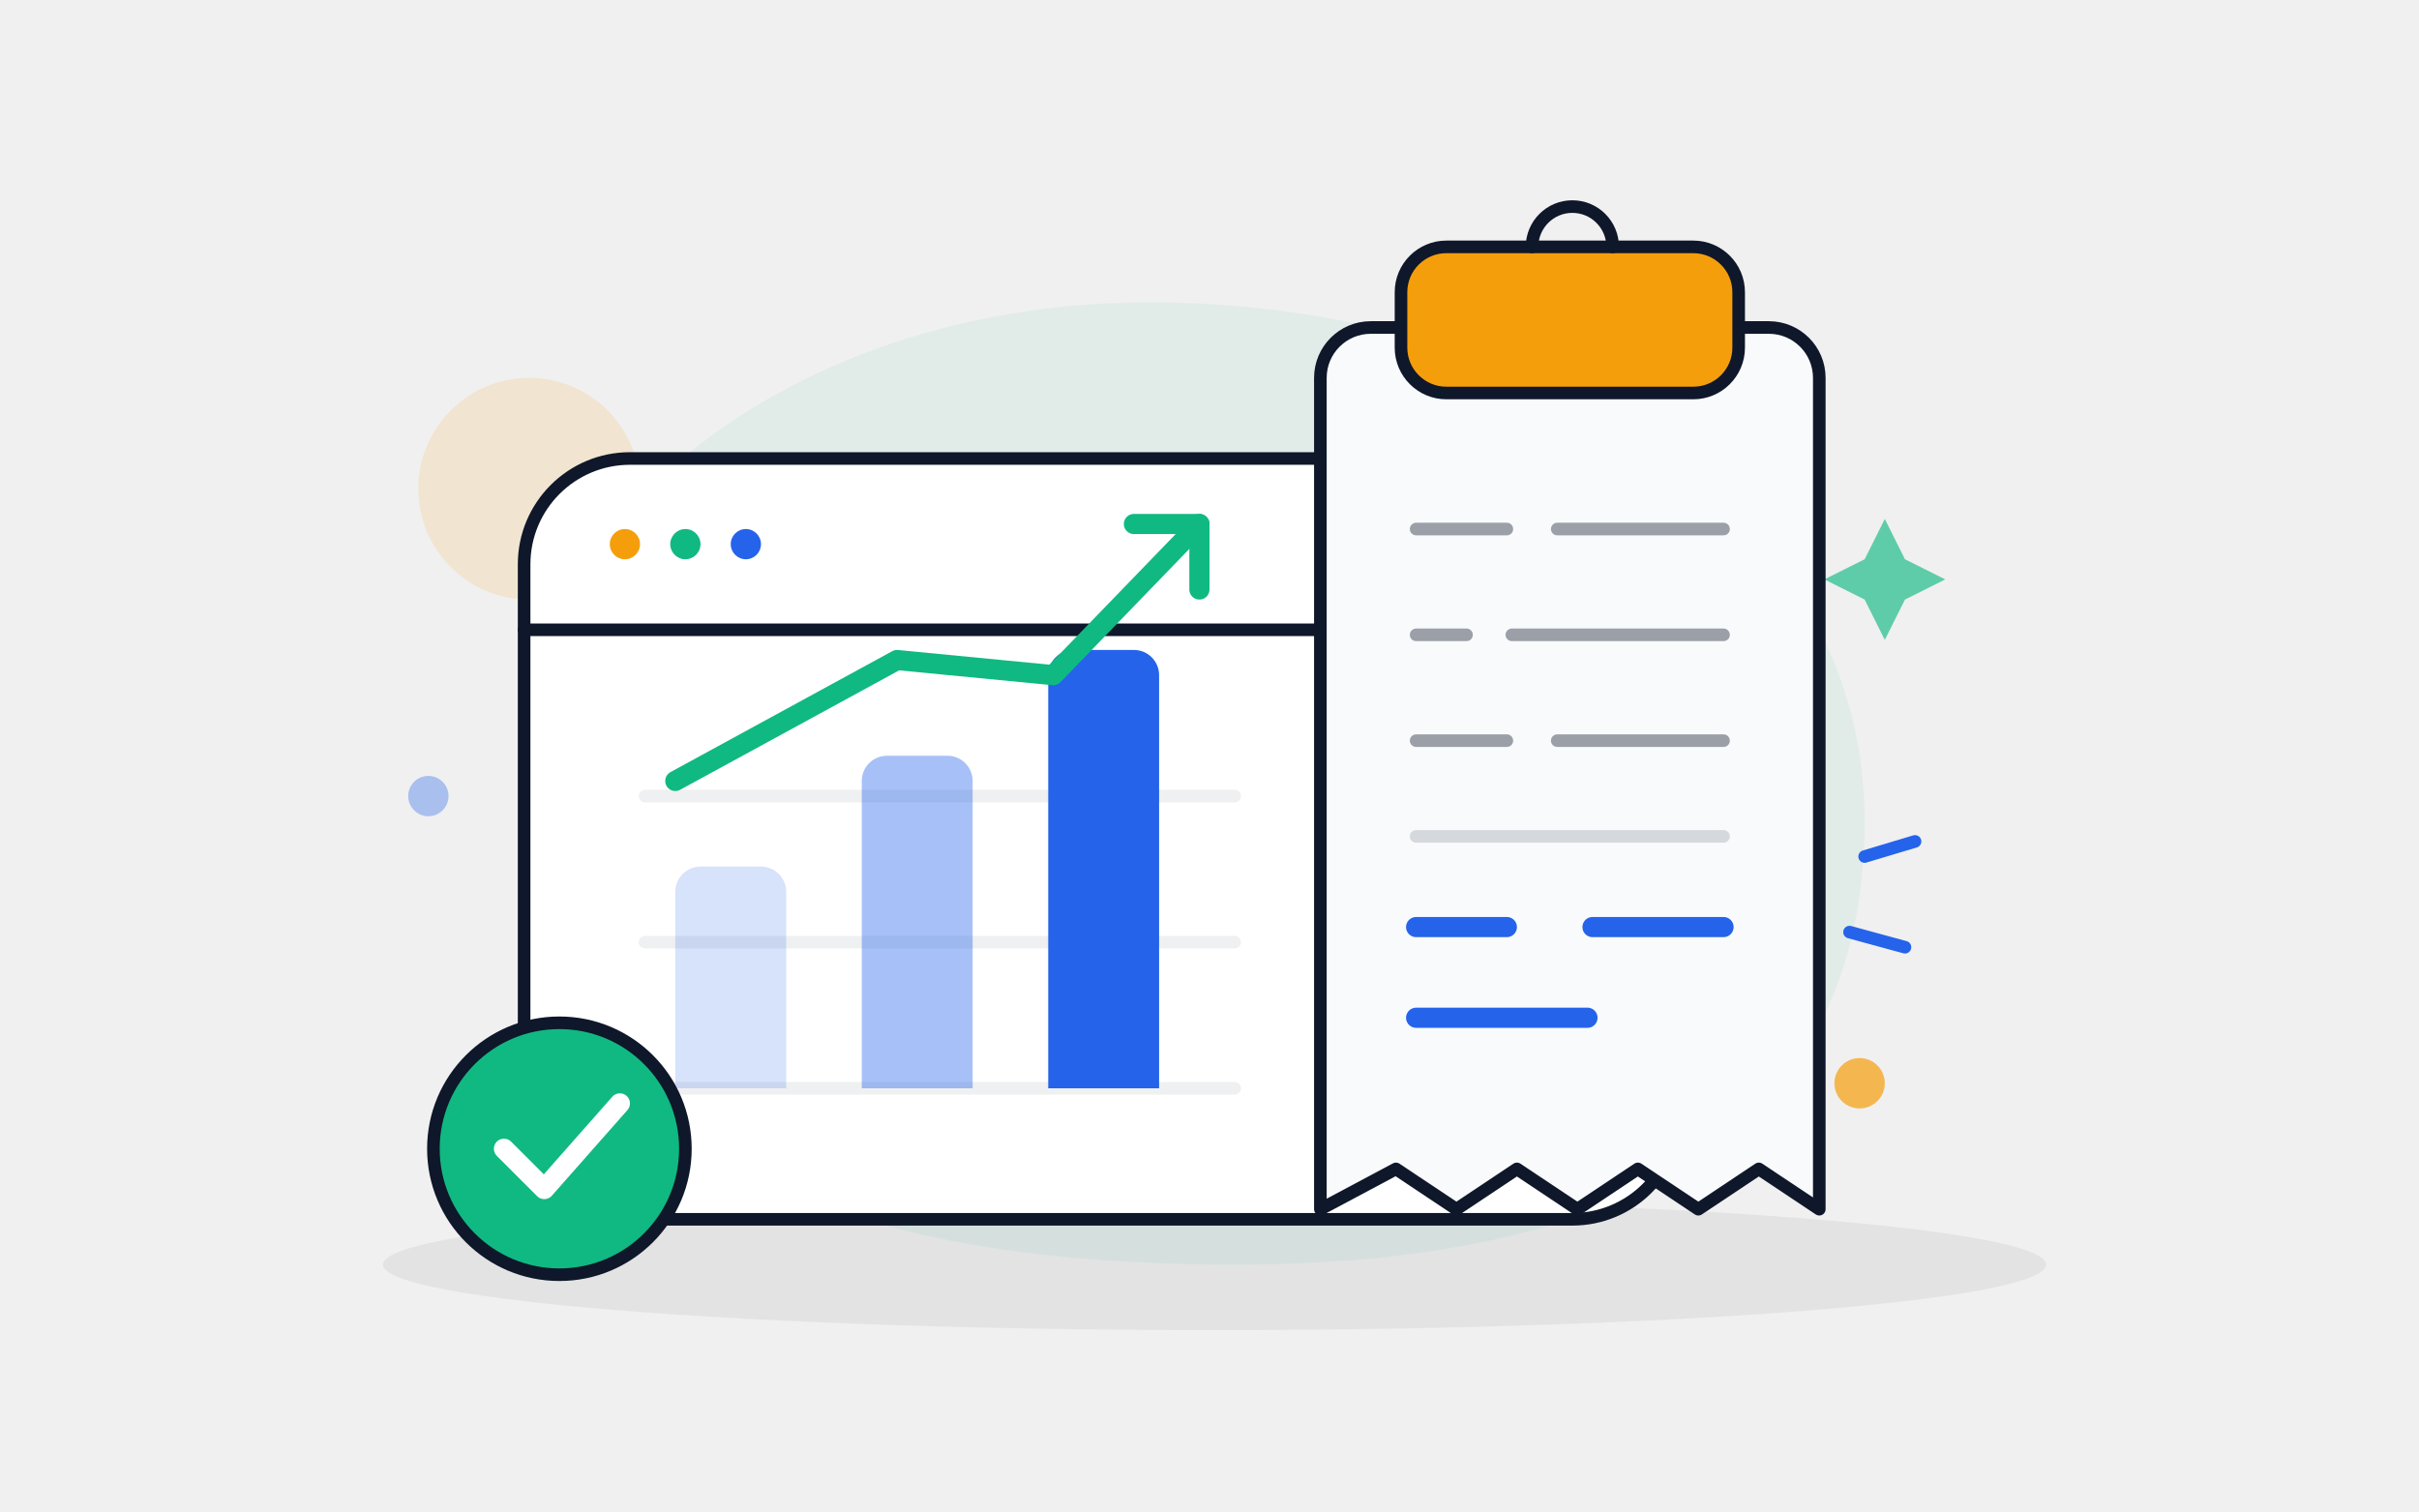
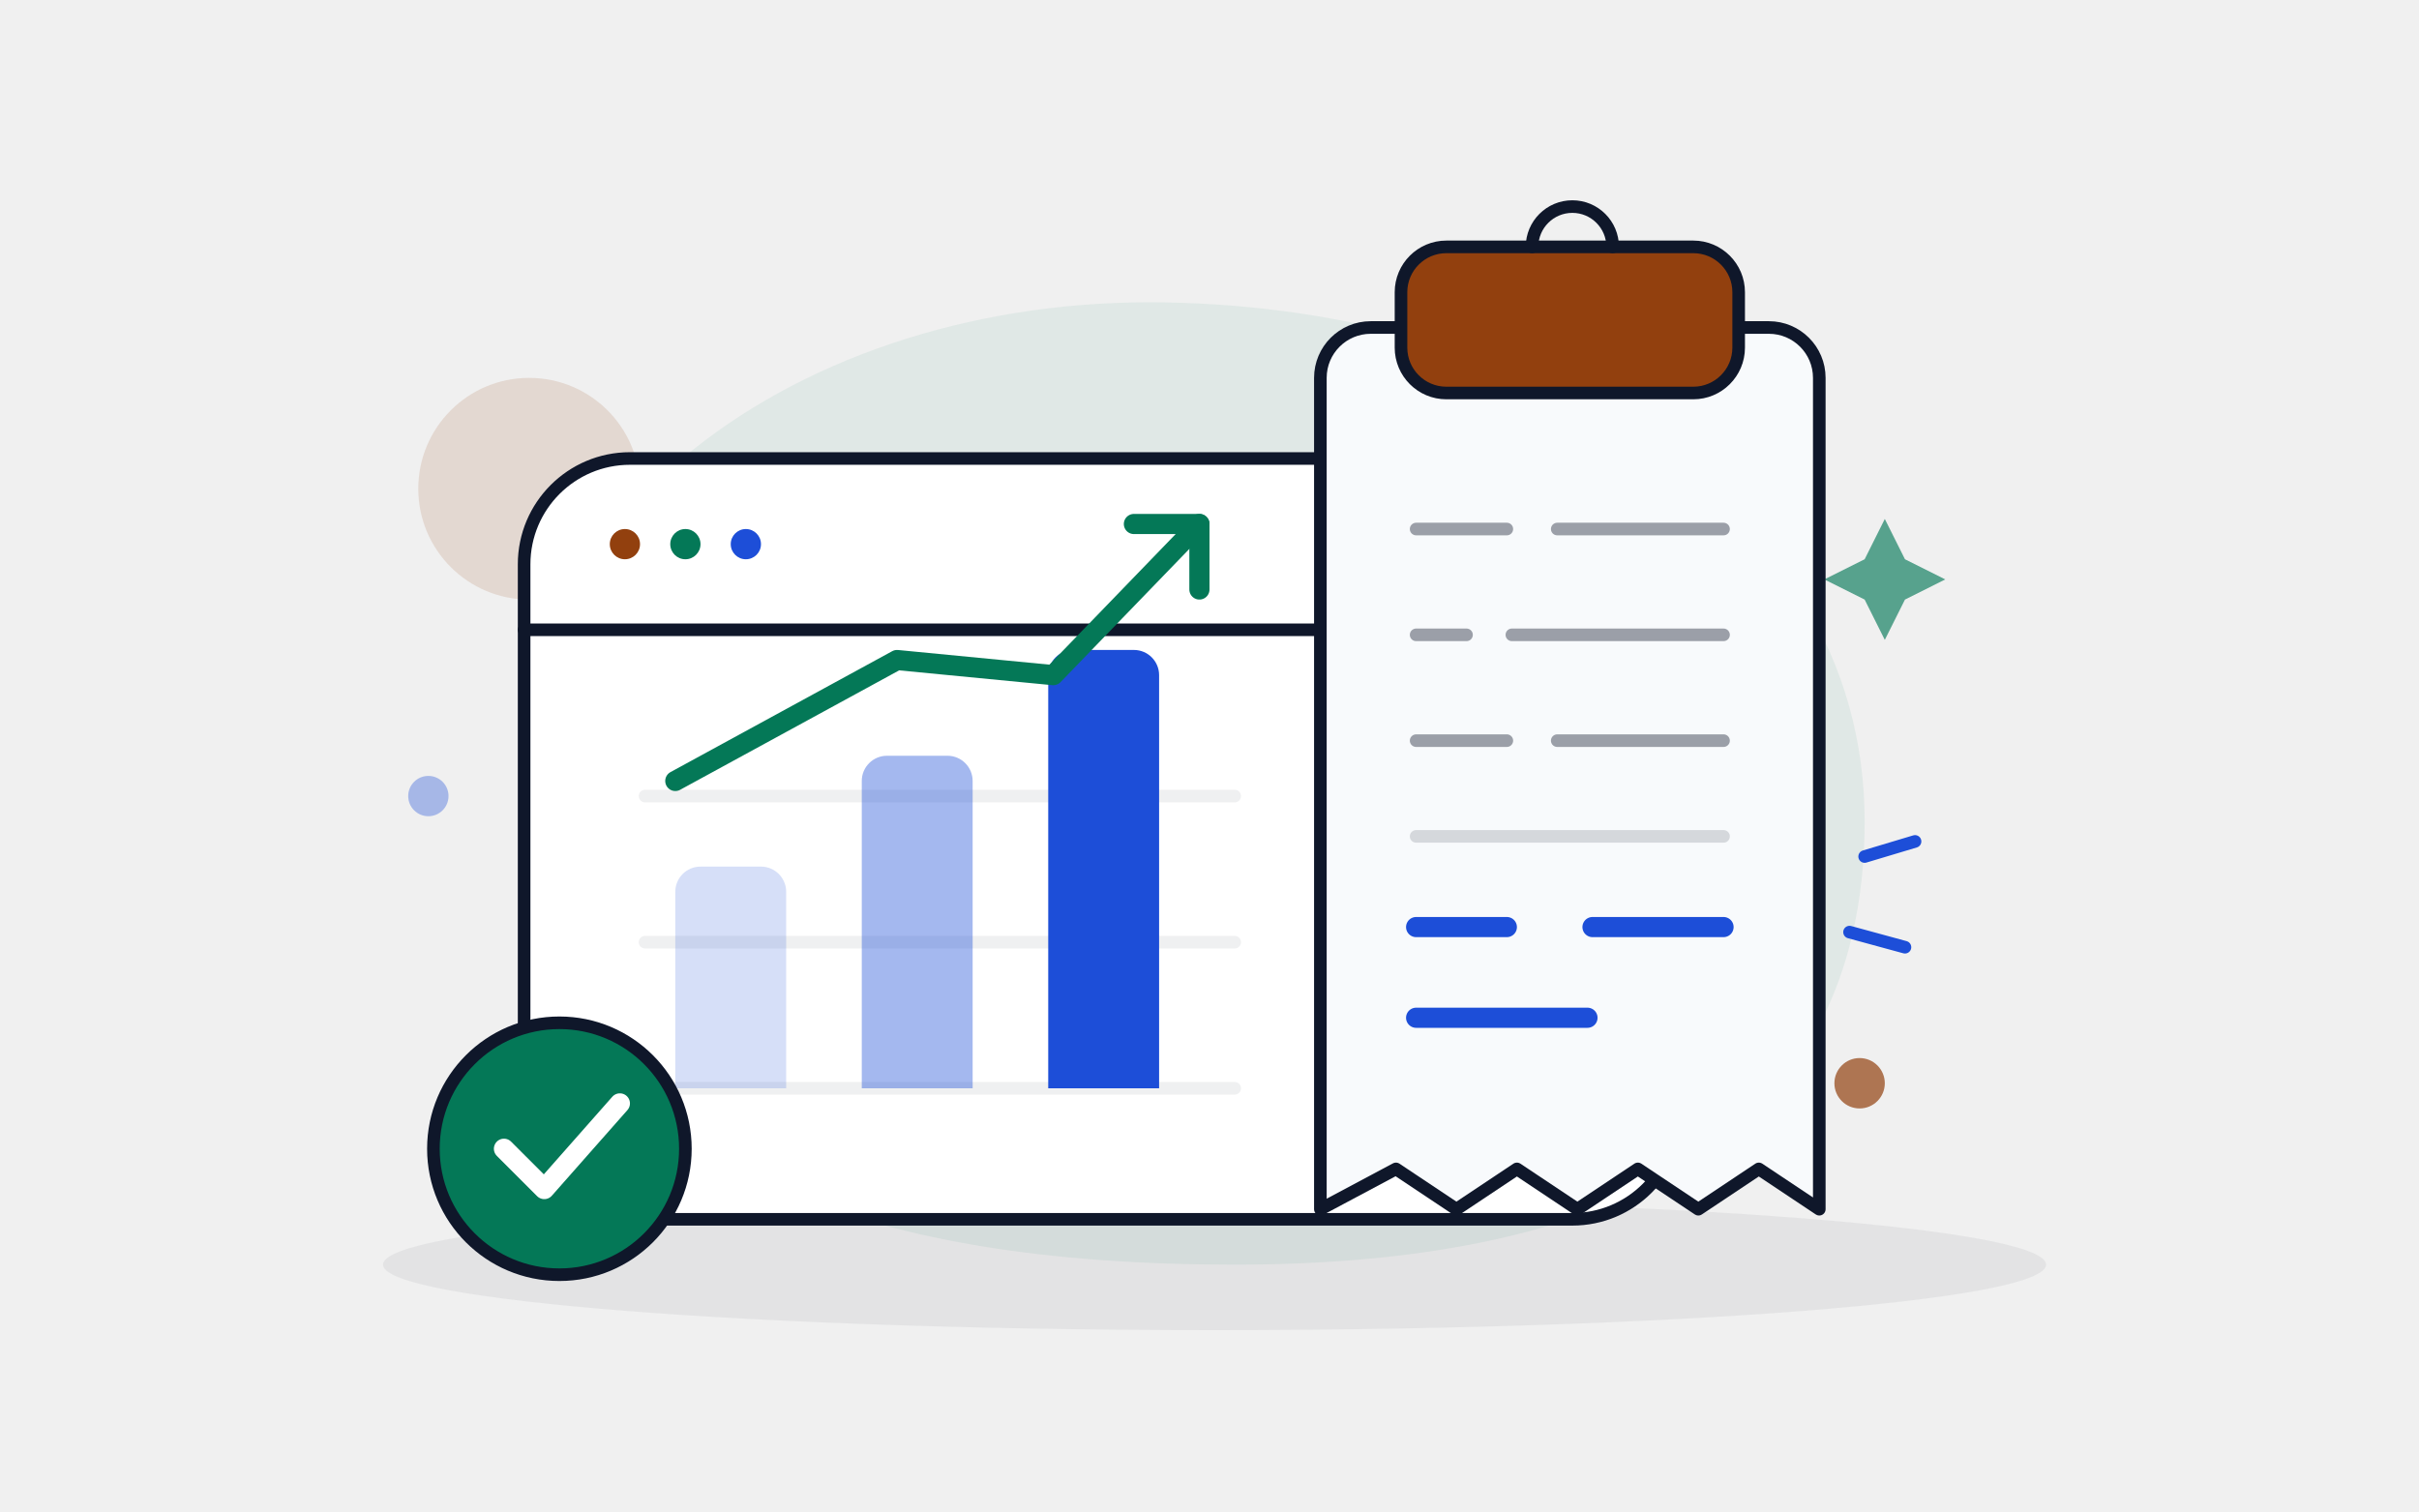
<svg xmlns="http://www.w3.org/2000/svg" width="480" height="300" viewBox="0 0 480 300" fill="none">
  <ellipse cx="241" cy="251" rx="165" ry="13" fill="#0F172A" opacity=".06" />
-   <path d="M104 171c-10-65 52-111 124-111s142 38 142 103-53 88-125 88-131-18-141-80Z" fill="#10B981" opacity=".07" />
-   <circle cx="105" cy="97" r="22" fill="#F59E0B" opacity=".14" />
-   <path d="m370 111 4-8 4 8 8 4-8 4-4 8-4-8-8-4 8-4Z" fill="#10B981" opacity=".65" />
+   <path d="M104 171c-10-65 52-111 124-111s142 38 142 103-53 88-125 88-131-18-141-80Z" fill="#047857" opacity=".07" />
+   <circle cx="105" cy="97" r="22" fill="#92400E" opacity=".14" />
+   <path d="m370 111 4-8 4 8 8 4-8 4-4 8-4-8-8-4 8-4Z" fill="#047857" opacity=".65" />
  <g stroke="#0F172A" stroke-width="2.5" stroke-linecap="round" stroke-linejoin="round">
    <rect x="104" y="91" width="229" height="151" rx="21" fill="#FFFFFF" />
    <path d="M104 125h229" />
-     <circle cx="124" cy="108" r="3" fill="#F59E0B" stroke="none" />
-     <circle cx="136" cy="108" r="3" fill="#10B981" stroke="none" />
-     <circle cx="148" cy="108" r="3" fill="#2563EB" stroke="none" />
+     <circle cx="124" cy="108" r="3" fill="#92400E" stroke="none" />
+     <circle cx="136" cy="108" r="3" fill="#047857" stroke="none" />
+     <circle cx="148" cy="108" r="3" fill="#1D4ED8" stroke="none" />
    <path d="M128 216h117m-117-29h117m-117-29h117" stroke="#0F172A" opacity=".07" />
-     <path d="M134 216v-39a5 5 0 0 1 5-5h12a5 5 0 0 1 5 5v39" fill="#2563EB" fill-opacity=".18" stroke="none" />
-     <path d="M171 216v-61a5 5 0 0 1 5-5h12a5 5 0 0 1 5 5v61" fill="#2563EB" fill-opacity=".4" stroke="none" />
-     <path d="M208 216v-82a5 5 0 0 1 5-5h12a5 5 0 0 1 5 5v82" fill="#2563EB" stroke="none" />
-     <path d="m134 155 44-24 31 3 29-30" stroke="#10B981" stroke-width="4" />
-     <path d="m225 104 13 0v13" stroke="#10B981" stroke-width="4" />
+     <path d="M134 216v-39a5 5 0 0 1 5-5h12a5 5 0 0 1 5 5v39" fill="#1D4ED8" fill-opacity=".18" stroke="none" />
+     <path d="M171 216v-61a5 5 0 0 1 5-5h12a5 5 0 0 1 5 5v61" fill="#1D4ED8" fill-opacity=".4" stroke="none" />
+     <path d="M208 216v-82a5 5 0 0 1 5-5h12a5 5 0 0 1 5 5v82" fill="#1D4ED8" stroke="none" />
+     <path d="m134 155 44-24 31 3 29-30" stroke="#047857" stroke-width="4" />
+     <path d="m225 104 13 0v13" stroke="#047857" stroke-width="4" />
    <path d="M272 65h79a10 10 0 0 1 10 10v165l-12-8-12 8-12-8-12 8-12-8-12 8-12-8-15 8V75a10 10 0 0 1 10-10Z" fill="#F8FAFC" />
-     <rect x="278" y="49" width="67" height="29" rx="9" fill="#F59E0B" />
+     <rect x="278" y="49" width="67" height="29" rx="9" fill="#92400E" />
    <path d="M304 49a8 8 0 1 1 16 0" />
    <path d="M281 105h18m10 0h33M281 126h10m9 0h42M281 147h18m10 0h33" stroke="#0F172A" opacity=".4" />
    <path d="M281 166h61" stroke="#0F172A" opacity=".15" />
-     <path d="M281 184h18m17 0h26M281 202h34" stroke="#2563EB" stroke-width="4" />
-     <circle cx="111" cy="228" r="25" fill="#10B981" />
+     <path d="M281 184h18m17 0h26M281 202h34" stroke="#1D4ED8" stroke-width="4" />
+     <circle cx="111" cy="228" r="25" fill="#047857" />
    <path d="m100 228 8 8 15-17" stroke="#FFFFFF" stroke-width="4" />
-     <path d="m370 170 10-3m-13 18 11 3" stroke="#2563EB" />
+     <path d="m370 170 10-3m-13 18 11 3" stroke="#1D4ED8" />
  </g>
-   <circle cx="85" cy="158" r="4" fill="#2563EB" opacity=".35" />
-   <circle cx="369" cy="215" r="5" fill="#F59E0B" opacity=".7" />
+   <circle cx="85" cy="158" r="4" fill="#1D4ED8" opacity=".35" />
+   <circle cx="369" cy="215" r="5" fill="#92400E" opacity=".7" />
</svg>
